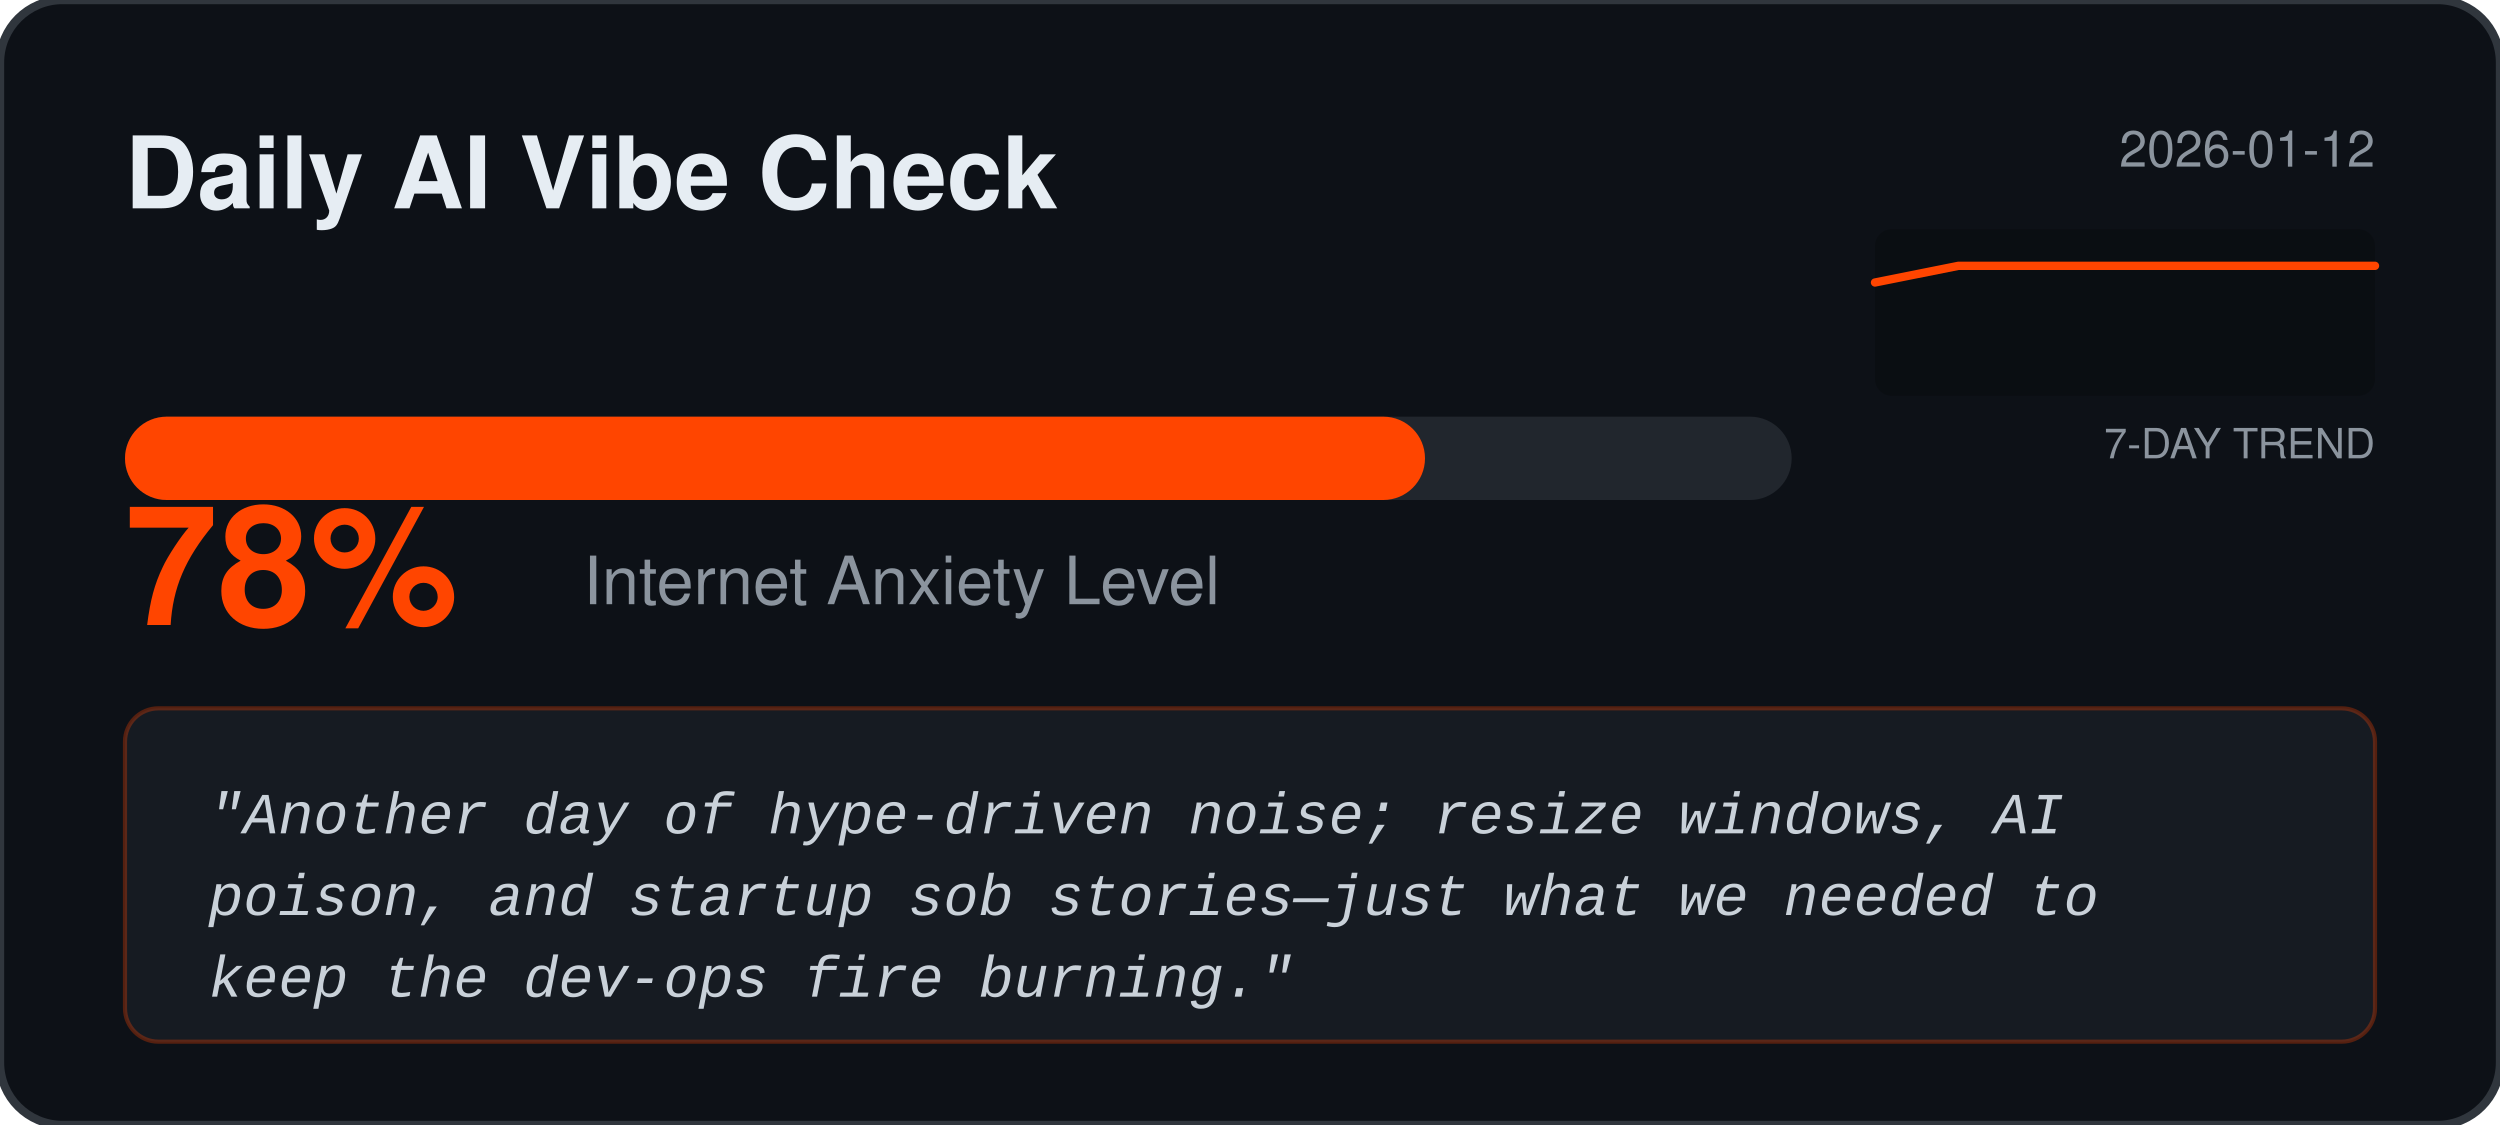
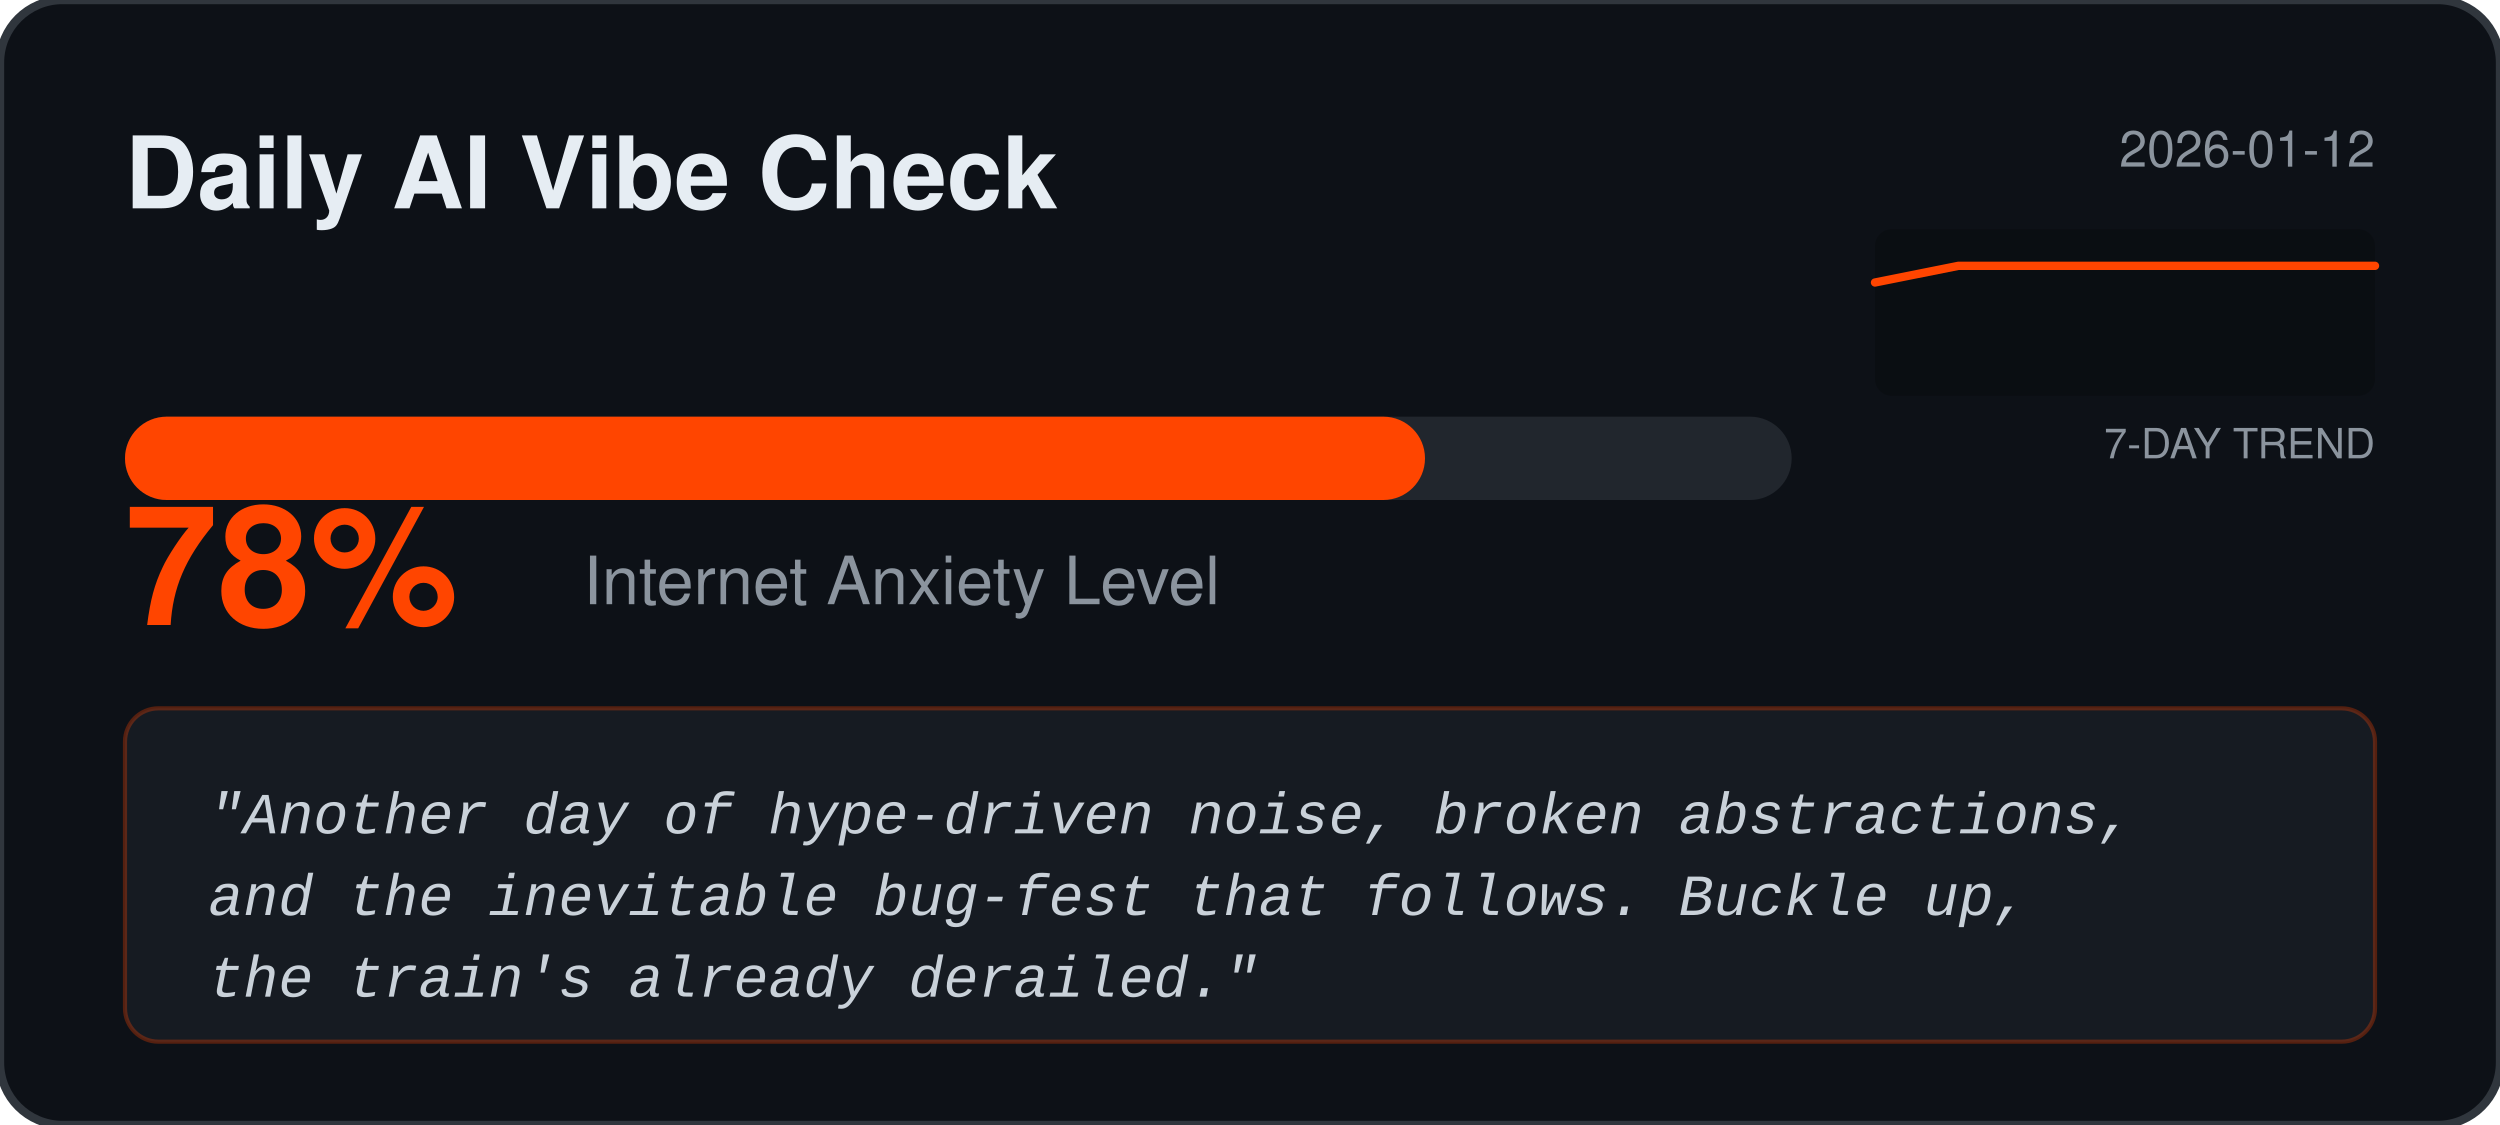
<svg xmlns="http://www.w3.org/2000/svg" width="600" height="270" viewBox="0 0 600 270" fill="none">
  <rect width="600" height="270" rx="15" fill="#0D1117" stroke="#30363D" stroke-width="2" />
  <text x="30" y="50" fill="#E6EDF3" font-family="Segoe UI, Helvetica, sans-serif" font-weight="bold" font-size="24">Daily AI Vibe Check</text>
  <text x="570" y="40" fill="#8B949E" font-family="Segoe UI, Helvetica, sans-serif" font-size="12" text-anchor="end">2026-01-12</text>
  <rect x="450" y="55" width="120" height="40" fill="#000000" fill-opacity="0.2" rx="4" />
  <text x="570" y="110" fill="#8B949E" font-family="Segoe UI, Helvetica, sans-serif" font-size="10" text-anchor="end">7-DAY TREND</text>
  <polyline points="450.0,67.8 470.0,63.8 490.0,63.8 510.0,63.8 530.0,63.8 550.0,63.8 570.0,63.8" fill="none" stroke="#FF4500" stroke-width="2" stroke-linecap="round" stroke-linejoin="round" />
  <rect x="30" y="100" width="400" height="20" rx="10" fill="#21262D" />
  <rect x="30" y="100" width="312.0" height="20" rx="10" fill="#FF4500" />
  <text x="30" y="150" fill="#FF4500" font-family="Segoe UI, Helvetica, sans-serif" font-weight="bold" font-size="40">78%</text>
  <text x="140" y="145" fill="#8B949E" font-family="Segoe UI, Helvetica, sans-serif" font-size="16">Internet Anxiety Level</text>
  <rect x="30" y="170" width="540" height="80" rx="8" fill="#161B22" stroke="#FF4500" stroke-opacity="0.3" />
  <text x="50" y="200" fill="#C9D1D9" font-family="Courier New, monospace" font-size="14" font-style="italic">
-     <tspan x="50" dy="0">"Another day of hype‑driven noise; resize windows, AI</tspan>
-     <tspan x="50" dy="1.4em">poison, and startup sob stories—just what we needed to</tspan>
-     <tspan x="50" dy="1.4em">keep the dev‑ops fire burning."</tspan>
+     <tspan x="50" dy="0">"Another day of hype‑driven noise, broken abstractions,</tspan>
+     <tspan x="50" dy="1.4em">and the inevitable bug‑fest that follows. Buckle up,</tspan>
+     <tspan x="50" dy="1.4em">the train's already derailed."</tspan>
  </text>
</svg>
